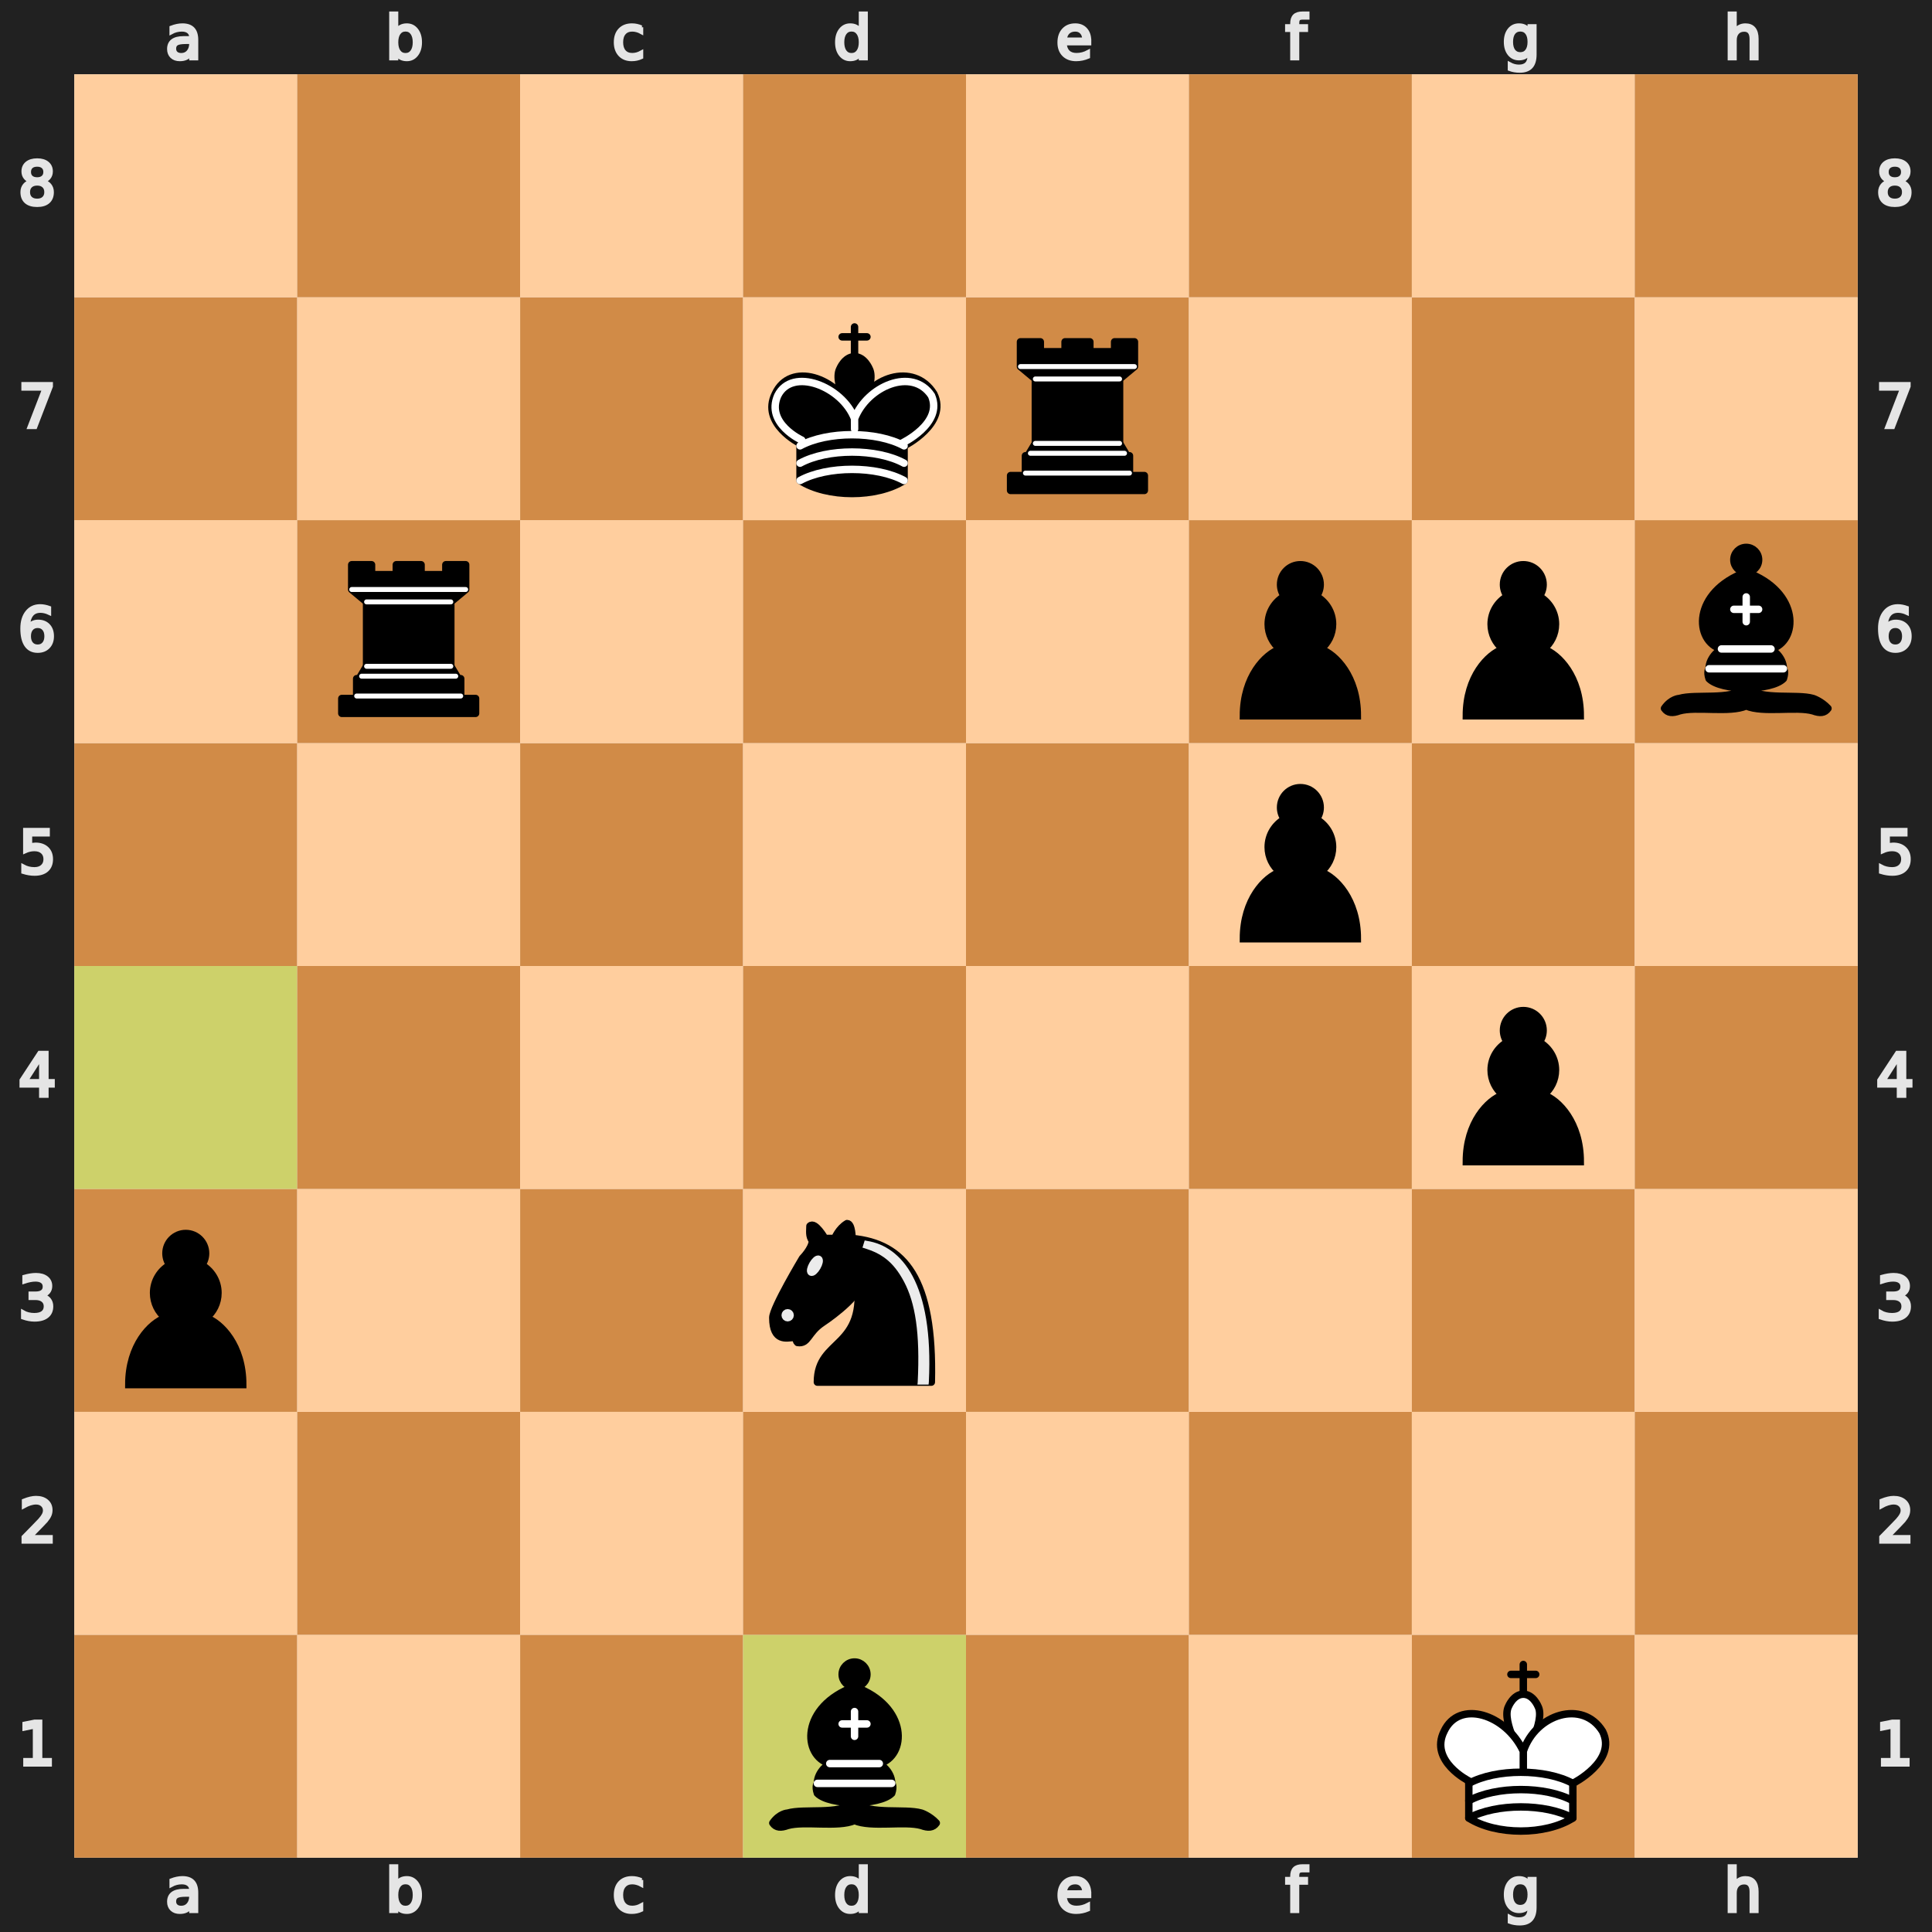
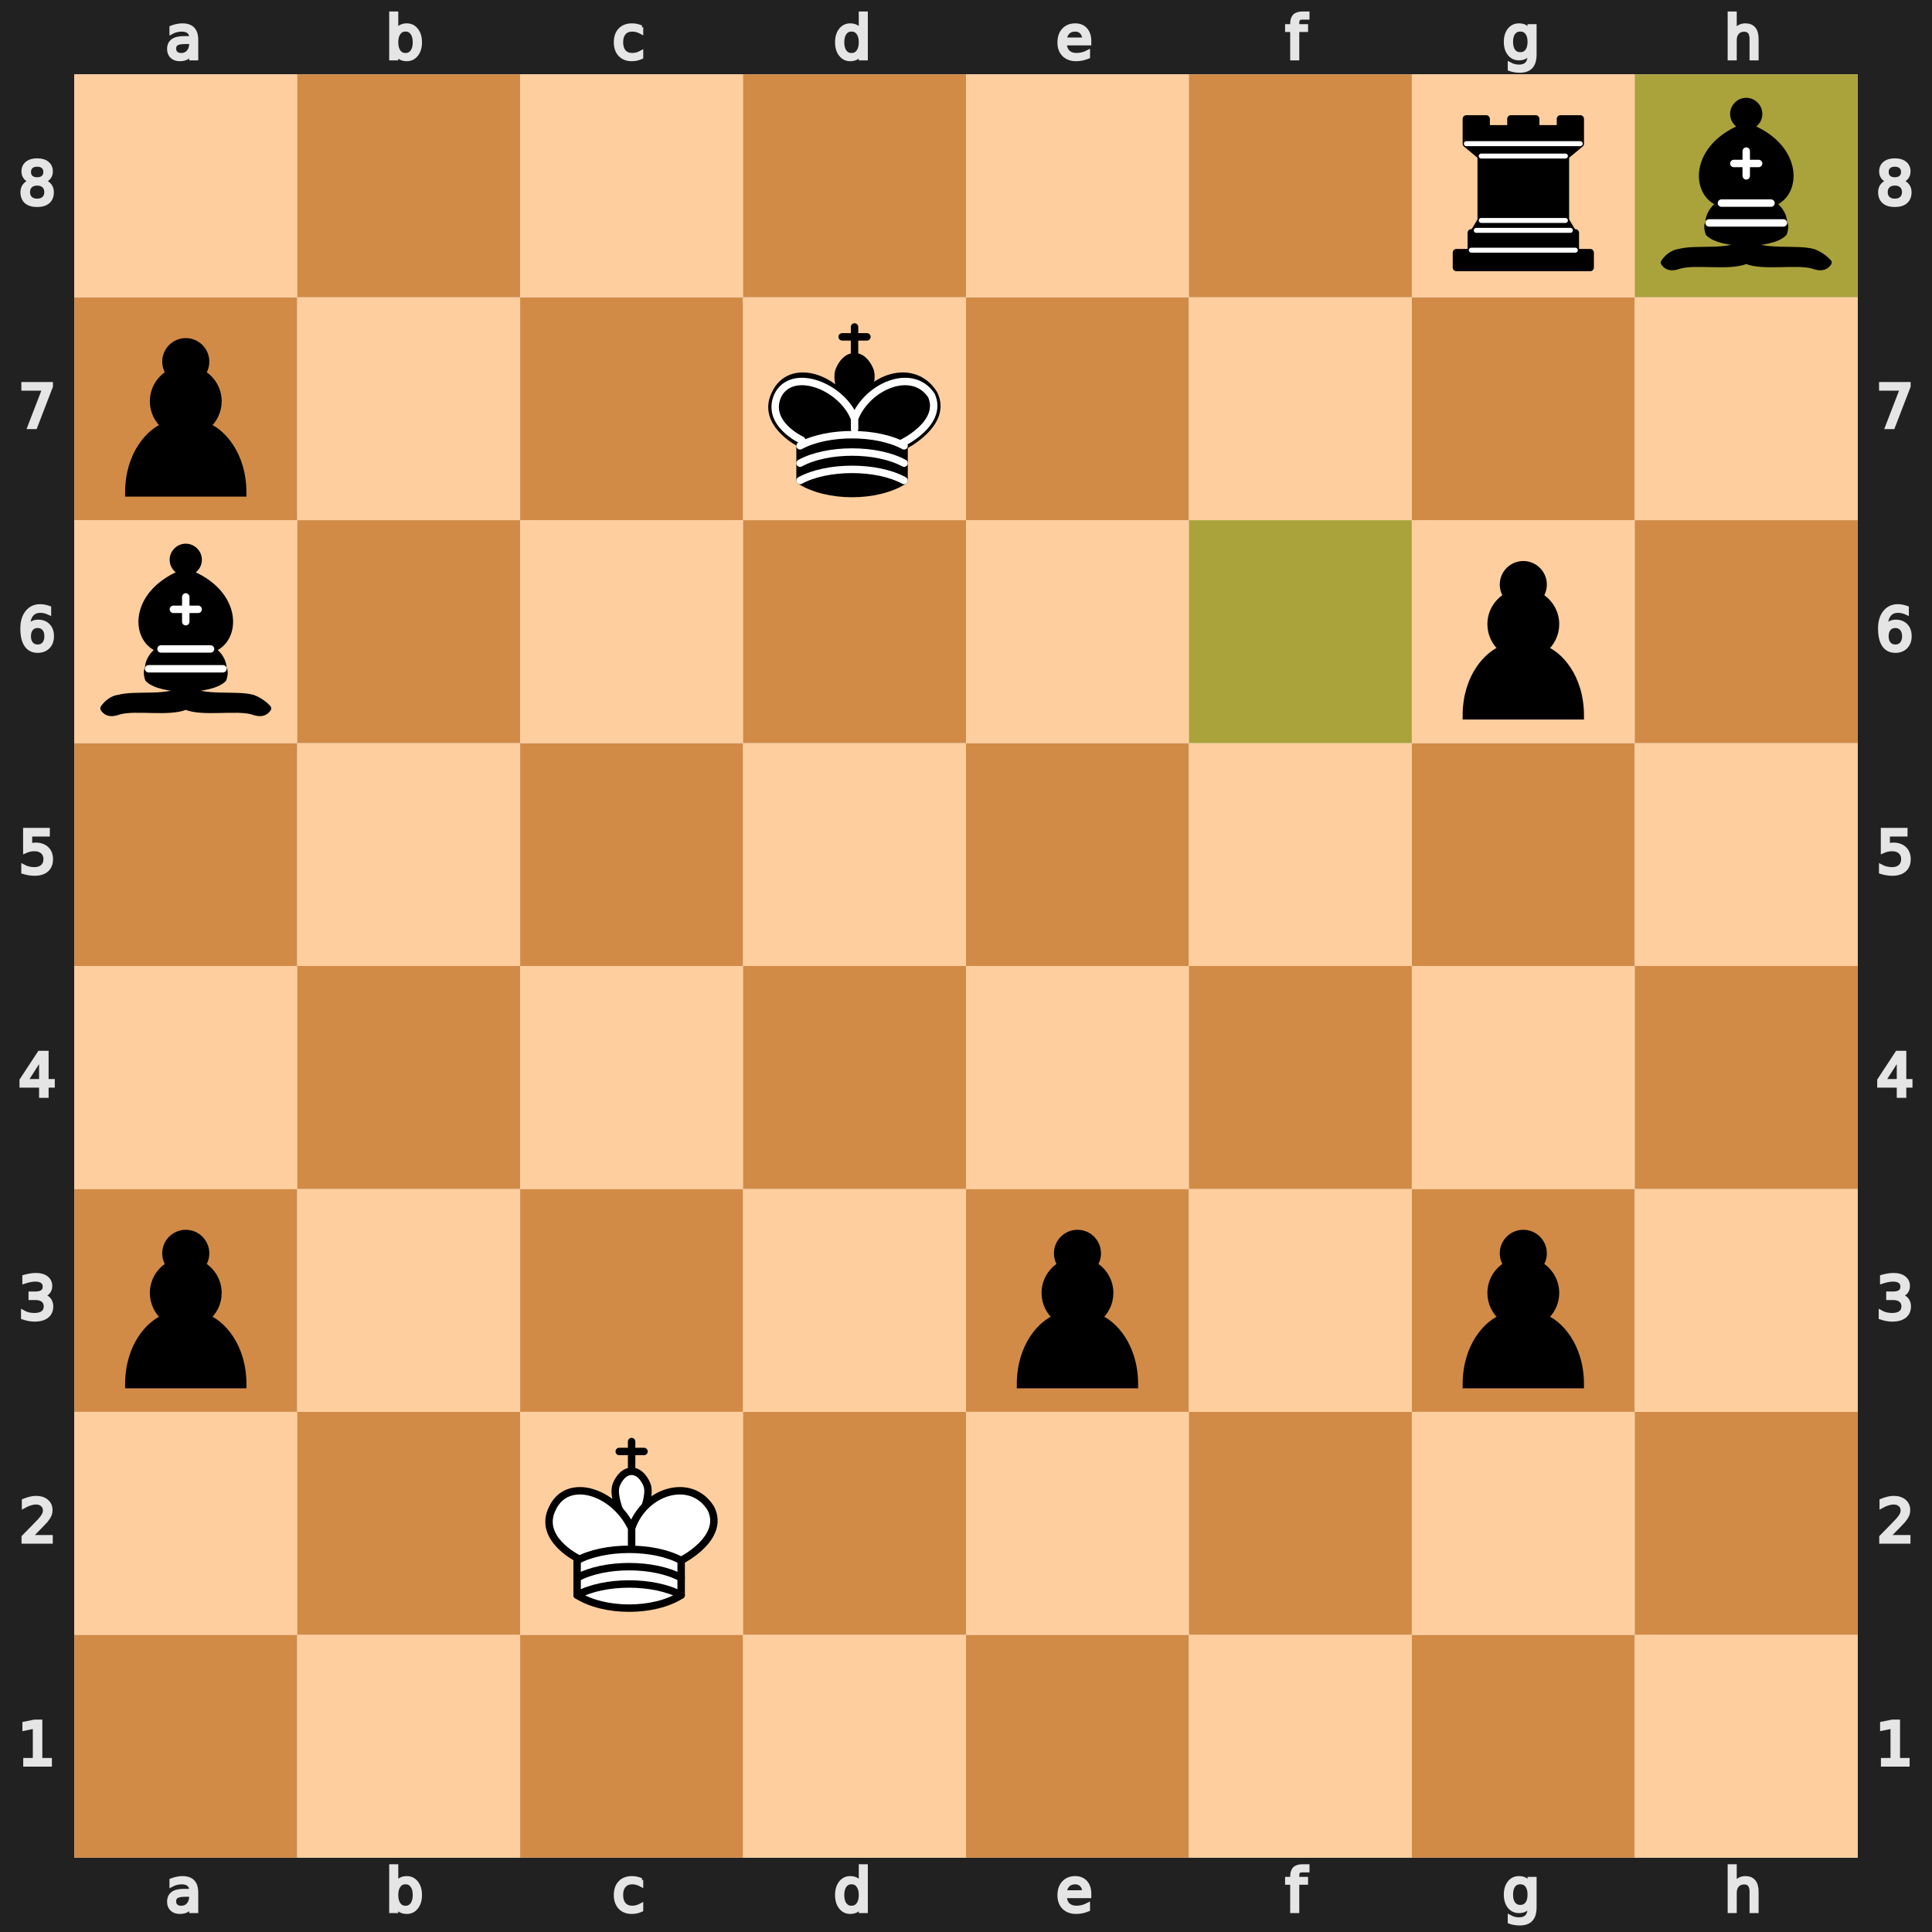
<svg xmlns="http://www.w3.org/2000/svg" xmlns:xlink="http://www.w3.org/1999/xlink" viewBox="0 0 390 390" width="390" height="390">
  <defs>
    <g id="white-king" class="white king" fill="none" fill-rule="evenodd" stroke="#000" stroke-width="1.5" stroke-linecap="round" stroke-linejoin="round">
      <path d="M22.5 11.63V6M20 8h5" stroke-linejoin="miter" />
      <path d="M22.5 25s4.5-7.5 3-10.5c0 0-1-2.5-3-2.5s-3 2.5-3 2.5c-1.5 3 3 10.5 3 10.5" fill="#fff" stroke-linecap="butt" stroke-linejoin="miter" />
      <path d="M11.5 37c5.5 3.5 15.5 3.5 21 0v-7s9-4.5 6-10.5c-4-6.5-13.5-3.5-16 4V27v-3.5c-3.5-7.5-13-10.5-16-4-3 6 5 10 5 10V37z" fill="#fff" />
      <path d="M11.5 30c5.5-3 15.5-3 21 0m-21 3.5c5.5-3 15.5-3 21 0m-21 3.5c5.5-3 15.5-3 21 0" />
    </g>
    <g id="black-pawn" class="black pawn">
      <path d="M22.5 9c-2.21 0-4 1.79-4 4 0 .89.29 1.71.78 2.38C17.33 16.5 16 18.59 16 21c0 2.03.94 3.84 2.41 5.03-3 1.06-7.41 5.55-7.41 13.47h23c0-7.92-4.41-12.41-7.41-13.47 1.47-1.19 2.41-3 2.41-5.03 0-2.41-1.33-4.5-3.28-5.62.49-.67.78-1.49.78-2.38 0-2.21-1.79-4-4-4z" fill="#000" stroke="#000" stroke-width="1.5" stroke-linecap="round" />
    </g>
-     <g id="black-knight" class="black knight" fill="none" fill-rule="evenodd" stroke="#000" stroke-width="1.5" stroke-linecap="round" stroke-linejoin="round">
-       <path d="M 22,10 C 32.5,11 38.5,18 38,39 L 15,39 C 15,30 25,32.5 23,18" style="fill:#000000; stroke:#000000;" />
-       <path d="M 24,18 C 24.38,20.91 18.45,25.37 16,27 C 13,29 13.18,31.34 11,31 C 9.958,30.06 12.41,27.96 11,28 C 10,28 11.19,29.23 10,30 C 9,30 5.997,31 6,26 C 6,24 12,14 12,14 C 12,14 13.89,12.1 14,10.5 C 13.27,9.506 13.5,8.5 13.5,7.5 C 14.5,6.5 16.5,10 16.5,10 L 18.5,10 C 18.5,10 19.28,8.008 21,7 C 22,7 22,10 22,10" style="fill:#000000; stroke:#000000;" />
-       <path d="M 9.5 25.5 A 0.5 0.5 0 1 1 8.5,25.5 A 0.5 0.5 0 1 1 9.5 25.5 z" style="fill:#ececec; stroke:#ececec;" />
-       <path d="M 15 15.5 A 0.5 1.5 0 1 1 14,15.5 A 0.5 1.5 0 1 1 15 15.5 z" transform="matrix(0.866,0.5,-0.5,0.866,9.693,-5.173)" style="fill:#ececec; stroke:#ececec;" />
-       <path d="M 24.55,10.4 L 24.1,11.85 L 24.6,12 C 27.75,13 30.25,14.49 32.5,18.75 C 34.75,23.01 35.75,29.06 35.25,39 L 35.2,39.5 L 37.45,39.5 L 37.5,39 C 38,28.94 36.62,22.15 34.25,17.66 C 31.88,13.17 28.46,11.02 25.06,10.5 L 24.55,10.4 z " style="fill:#ececec; stroke:none;" />
-     </g>
    <g id="black-bishop" class="black bishop" fill="none" fill-rule="evenodd" stroke="#000" stroke-width="1.5" stroke-linecap="round" stroke-linejoin="round">
      <path d="M9 36c3.39-.97 10.11.43 13.5-2 3.39 2.43 10.11 1.03 13.5 2 0 0 1.65.54 3 2-.68.97-1.65.99-3 .5-3.39-.97-10.11.46-13.5-1-3.39 1.46-10.11.03-13.5 1-1.354.49-2.323.47-3-.5 1.354-1.94 3-2 3-2zm6-4c2.5 2.5 12.5 2.5 15 0 .5-1.5 0-2 0-2 0-2.5-2.5-4-2.5-4 5.5-1.5 6-11.5-5-15.5-11 4-10.5 14-5 15.5 0 0-2.5 1.5-2.5 4 0 0-.5.5 0 2zM25 8a2.5 2.5 0 1 1-5 0 2.5 2.5 0 1 1 5 0z" fill="#000" stroke-linecap="butt" />
      <path d="M17.5 26h10M15 30h15m-7.5-14.5v5M20 18h5" stroke="#fff" stroke-linejoin="miter" />
    </g>
    <g id="black-rook" class="black rook" fill="#000" fill-rule="evenodd" stroke="#000" stroke-width="1.5" stroke-linecap="round" stroke-linejoin="round">
      <path d="M9 39h27v-3H9v3zM12.5 32l1.5-2.5h17l1.5 2.5h-20zM12 36v-4h21v4H12z" stroke-linecap="butt" />
      <path d="M14 29.5v-13h17v13H14z" stroke-linecap="butt" stroke-linejoin="miter" />
      <path d="M14 16.5L11 14h23l-3 2.5H14zM11 14V9h4v2h5V9h5v2h5V9h4v5H11z" stroke-linecap="butt" />
      <path d="M12 35.5h21M13 31.5h19M14 29.5h17M14 16.5h17M11 14h23" fill="none" stroke="#fff" stroke-width="1" stroke-linejoin="miter" />
    </g>
    <g id="black-king" class="black king" fill="none" fill-rule="evenodd" stroke="#000" stroke-width="1.5" stroke-linecap="round" stroke-linejoin="round">
      <path d="M22.5 11.63V6" stroke-linejoin="miter" />
      <path d="M22.5 25s4.5-7.5 3-10.5c0 0-1-2.5-3-2.5s-3 2.5-3 2.5c-1.5 3 3 10.5 3 10.5" fill="#000" stroke-linecap="butt" stroke-linejoin="miter" />
      <path d="M11.5 37c5.5 3.5 15.5 3.5 21 0v-7s9-4.5 6-10.5c-4-6.5-13.5-3.5-16 4V27v-3.5c-3.5-7.5-13-10.5-16-4-3 6 5 10 5 10V37z" fill="#000" />
      <path d="M20 8h5" stroke-linejoin="miter" />
      <path d="M32 29.5s8.5-4 6.03-9.65C34.15 14 25 18 22.5 24.5l.01 2.1-.01-2.1C20 18 9.906 14 6.997 19.85c-2.497 5.65 4.853 9 4.853 9M11.5 30c5.5-3 15.5-3 21 0m-21 3.5c5.5-3 15.5-3 21 0m-21 3.5c5.5-3 15.5-3 21 0" stroke="#fff" />
    </g>
  </defs>
  <rect x="7.5" y="7.5" width="375" height="375" fill="none" stroke="#212121" stroke-width="15" />
  <g transform="translate(20, 1) scale(0.75, 0.75)" fill="#e5e5e5" stroke="#e5e5e5">
    <path d="M23.328 10.016q-1.742 0-2.414.398-.672.398-.672 1.36 0 .765.5 1.218.508.445 1.375.445 1.196 0 1.914-.843.727-.852.727-2.258v-.32zm2.867-.594v4.992h-1.437v-1.328q-.492.797-1.227 1.18-.734.375-1.797.375-1.343 0-2.14-.75-.79-.758-.79-2.024 0-1.476.985-2.226.992-.75 2.953-.75h2.016V8.75q0-.992-.656-1.531-.649-.547-1.829-.547-.75 0-1.46.18-.711.18-1.368.539V6.062q.79-.304 1.532-.453.742-.156 1.445-.156 1.898 0 2.836.984.937.985.937 2.985z" />
  </g>
  <g transform="translate(20, 375) scale(0.75, 0.75)" fill="#e5e5e5" stroke="#e5e5e5">
    <path d="M23.328 10.016q-1.742 0-2.414.398-.672.398-.672 1.36 0 .765.5 1.218.508.445 1.375.445 1.196 0 1.914-.843.727-.852.727-2.258v-.32zm2.867-.594v4.992h-1.437v-1.328q-.492.797-1.227 1.18-.734.375-1.797.375-1.343 0-2.14-.75-.79-.758-.79-2.024 0-1.476.985-2.226.992-.75 2.953-.75h2.016V8.75q0-.992-.656-1.531-.649-.547-1.829-.547-.75 0-1.46.18-.711.18-1.368.539V6.062q.79-.304 1.532-.453.742-.156 1.445-.156 1.898 0 2.836.984.937.985.937 2.985z" />
  </g>
  <g transform="translate(65, 1) scale(0.75, 0.75)" fill="#e5e5e5" stroke="#e5e5e5">
    <path d="M24.922 10.047q0-1.586-.656-2.485-.649-.906-1.79-.906-1.14 0-1.796.906-.649.899-.649 2.485 0 1.586.649 2.492.656.898 1.797.898 1.14 0 1.789-.898.656-.906.656-2.492zm-4.89-3.055q.452-.781 1.14-1.156.695-.383 1.656-.383 1.594 0 2.586 1.266 1 1.265 1 3.328 0 2.062-1 3.328-.992 1.266-2.586 1.266-.96 0-1.656-.375-.688-.383-1.14-1.164v1.312h-1.446V2.258h1.445z" />
  </g>
  <g transform="translate(65, 375) scale(0.75, 0.75)" fill="#e5e5e5" stroke="#e5e5e5">
    <path d="M24.922 10.047q0-1.586-.656-2.485-.649-.906-1.79-.906-1.14 0-1.796.906-.649.899-.649 2.485 0 1.586.649 2.492.656.898 1.797.898 1.14 0 1.789-.898.656-.906.656-2.492zm-4.89-3.055q.452-.781 1.14-1.156.695-.383 1.656-.383 1.594 0 2.586 1.266 1 1.265 1 3.328 0 2.062-1 3.328-.992 1.266-2.586 1.266-.96 0-1.656-.375-.688-.383-1.14-1.164v1.312h-1.446V2.258h1.445z" />
  </g>
  <g transform="translate(110, 1) scale(0.75, 0.75)" fill="#e5e5e5" stroke="#e5e5e5">
    <path d="M25.96 6v1.344q-.608-.336-1.226-.5-.609-.172-1.234-.172-1.398 0-2.172.89-.773.883-.773 2.485 0 1.601.773 2.492.774.883 2.172.883.625 0 1.234-.164.618-.172 1.227-.508v1.328q-.602.281-1.25.422-.64.14-1.367.14-1.977 0-3.14-1.242-1.165-1.242-1.165-3.351 0-2.14 1.172-3.367 1.18-1.227 3.227-1.227.664 0 1.296.14.633.134 1.227.407z" />
  </g>
  <g transform="translate(110, 375) scale(0.75, 0.75)" fill="#e5e5e5" stroke="#e5e5e5">
    <path d="M25.96 6v1.344q-.608-.336-1.226-.5-.609-.172-1.234-.172-1.398 0-2.172.89-.773.883-.773 2.485 0 1.601.773 2.492.774.883 2.172.883.625 0 1.234-.164.618-.172 1.227-.508v1.328q-.602.281-1.25.422-.64.14-1.367.14-1.977 0-3.14-1.242-1.165-1.242-1.165-3.351 0-2.14 1.172-3.367 1.18-1.227 3.227-1.227.664 0 1.296.14.633.134 1.227.407z" />
  </g>
  <g transform="translate(155, 1) scale(0.75, 0.75)" fill="#e5e5e5" stroke="#e5e5e5">
    <path d="M24.973 6.992V2.258h1.437v12.156h-1.437v-1.312q-.453.78-1.149 1.164-.687.375-1.656.375-1.586 0-2.586-1.266-.992-1.266-.992-3.328 0-2.063.992-3.328 1-1.266 2.586-1.266.969 0 1.656.383.696.375 1.149 1.156zm-4.899 3.055q0 1.586.649 2.492.656.898 1.797.898 1.14 0 1.796-.898.657-.906.657-2.492 0-1.586-.657-2.485-.656-.906-1.796-.906-1.141 0-1.797.906-.649.899-.649 2.485z" />
  </g>
  <g transform="translate(155, 375) scale(0.75, 0.75)" fill="#e5e5e5" stroke="#e5e5e5">
    <path d="M24.973 6.992V2.258h1.437v12.156h-1.437v-1.312q-.453.78-1.149 1.164-.687.375-1.656.375-1.586 0-2.586-1.266-.992-1.266-.992-3.328 0-2.063.992-3.328 1-1.266 2.586-1.266.969 0 1.656.383.696.375 1.149 1.156zm-4.899 3.055q0 1.586.649 2.492.656.898 1.797.898 1.14 0 1.796-.898.657-.906.657-2.492 0-1.586-.657-2.485-.656-.906-1.796-.906-1.141 0-1.797.906-.649.899-.649 2.485z" />
  </g>
  <g transform="translate(200, 1) scale(0.75, 0.75)" fill="#e5e5e5" stroke="#e5e5e5">
    <path d="M26.555 9.68v.703h-6.61q.094 1.484.89 2.265.806.774 2.235.774.828 0 1.602-.203.781-.203 1.547-.61v1.36q-.774.328-1.586.5-.813.172-1.649.172-2.093 0-3.32-1.22-1.219-1.218-1.219-3.296 0-2.148 1.157-3.406 1.164-1.266 3.132-1.266 1.766 0 2.79 1.14 1.03 1.134 1.03 3.087zm-1.438-.422q-.015-1.18-.664-1.883-.64-.703-1.703-.703-1.203 0-1.93.68-.718.68-.828 1.914z" />
  </g>
  <g transform="translate(200, 375) scale(0.75, 0.75)" fill="#e5e5e5" stroke="#e5e5e5">
    <path d="M26.555 9.68v.703h-6.61q.094 1.484.89 2.265.806.774 2.235.774.828 0 1.602-.203.781-.203 1.547-.61v1.36q-.774.328-1.586.5-.813.172-1.649.172-2.093 0-3.32-1.22-1.219-1.218-1.219-3.296 0-2.148 1.157-3.406 1.164-1.266 3.132-1.266 1.766 0 2.79 1.14 1.03 1.134 1.03 3.087zm-1.438-.422q-.015-1.18-.664-1.883-.64-.703-1.703-.703-1.203 0-1.93.68-.718.68-.828 1.914z" />
  </g>
  <g transform="translate(245, 1) scale(0.75, 0.75)" fill="#e5e5e5" stroke="#e5e5e5">
    <path d="M25.285 2.258v1.195H23.91q-.773 0-1.078.313-.297.312-.297 1.125v.773h2.367v1.117h-2.367v7.633H21.09V6.781h-1.375V5.664h1.375v-.61q0-1.46.68-2.124.68-.672 2.156-.672z" />
  </g>
  <g transform="translate(245, 375) scale(0.75, 0.75)" fill="#e5e5e5" stroke="#e5e5e5">
    <path d="M25.285 2.258v1.195H23.91q-.773 0-1.078.313-.297.312-.297 1.125v.773h2.367v1.117h-2.367v7.633H21.09V6.781h-1.375V5.664h1.375v-.61q0-1.46.68-2.124.68-.672 2.156-.672z" />
  </g>
  <g transform="translate(290, 1) scale(0.75, 0.75)" fill="#e5e5e5" stroke="#e5e5e5">
    <path d="M24.973 9.937q0-1.562-.649-2.421-.64-.86-1.804-.86-1.157 0-1.805.86-.64.859-.64 2.421 0 1.555.64 2.415.648.859 1.805.859 1.164 0 1.804-.86.649-.859.649-2.414zm1.437 3.391q0 2.234-.992 3.32-.992 1.094-3.04 1.094-.757 0-1.429-.117-.672-.11-1.304-.344v-1.398q.632.344 1.25.508.617.164 1.257.164 1.414 0 2.118-.743.703-.734.703-2.226v-.711q-.446.773-1.141 1.156-.695.383-1.664.383-1.61 0-2.594-1.227-.984-1.226-.984-3.25 0-2.03.984-3.257.985-1.227 2.594-1.227.969 0 1.664.383t1.14 1.156V5.664h1.438z" />
  </g>
  <g transform="translate(290, 375) scale(0.75, 0.75)" fill="#e5e5e5" stroke="#e5e5e5">
    <path d="M24.973 9.937q0-1.562-.649-2.421-.64-.86-1.804-.86-1.157 0-1.805.86-.64.859-.64 2.421 0 1.555.64 2.415.648.859 1.805.859 1.164 0 1.804-.86.649-.859.649-2.414zm1.437 3.391q0 2.234-.992 3.32-.992 1.094-3.04 1.094-.757 0-1.429-.117-.672-.11-1.304-.344v-1.398q.632.344 1.25.508.617.164 1.257.164 1.414 0 2.118-.743.703-.734.703-2.226v-.711q-.446.773-1.141 1.156-.695.383-1.664.383-1.61 0-2.594-1.227-.984-1.226-.984-3.25 0-2.03.984-3.257.985-1.227 2.594-1.227.969 0 1.664.383t1.14 1.156V5.664h1.438z" />
  </g>
  <g transform="translate(335, 1) scale(0.75, 0.75)" fill="#e5e5e5" stroke="#e5e5e5">
    <path d="M26.164 9.133v5.281h-1.437V9.18q0-1.243-.485-1.86-.484-.617-1.453-.617-1.164 0-1.836.742-.672.742-.672 2.024v4.945h-1.445V2.258h1.445v4.765q.516-.789 1.211-1.18.703-.39 1.617-.39 1.508 0 2.282.938.773.93.773 2.742z" />
  </g>
  <g transform="translate(335, 375) scale(0.75, 0.75)" fill="#e5e5e5" stroke="#e5e5e5">
    <path d="M26.164 9.133v5.281h-1.437V9.18q0-1.243-.485-1.86-.484-.617-1.453-.617-1.164 0-1.836.742-.672.742-.672 2.024v4.945h-1.445V2.258h1.445v4.765q.516-.789 1.211-1.18.703-.39 1.617-.39 1.508 0 2.282.938.773.93.773 2.742z" />
  </g>
  <g transform="translate(0, 335) scale(0.75, 0.75)" fill="#e5e5e5" stroke="#e5e5e5">
    <path d="M6.754 26.996h2.578v-8.898l-2.805.562v-1.437l2.79-.563h1.578v10.336h2.578v1.328h-6.72z" />
  </g>
  <g transform="translate(375, 335) scale(0.75, 0.75)" fill="#e5e5e5" stroke="#e5e5e5">
    <path d="M6.754 26.996h2.578v-8.898l-2.805.562v-1.437l2.79-.563h1.578v10.336h2.578v1.328h-6.72z" />
  </g>
  <g transform="translate(0, 290) scale(0.75, 0.75)" fill="#e5e5e5" stroke="#e5e5e5">
    <path d="M8.195 26.996h5.508v1.328H6.297v-1.328q.898-.93 2.445-2.492 1.555-1.57 1.953-2.024.758-.851 1.055-1.437.305-.594.305-1.164 0-.93-.657-1.516-.648-.586-1.695-.586-.742 0-1.57.258-.82.258-1.758.781v-1.593q.953-.383 1.781-.578.828-.196 1.516-.196 1.812 0 2.89.906 1.079.907 1.079 2.422 0 .72-.274 1.368-.265.64-.976 1.515-.196.227-1.243 1.313-1.046 1.078-2.953 3.023z" />
  </g>
  <g transform="translate(375, 290) scale(0.75, 0.75)" fill="#e5e5e5" stroke="#e5e5e5">
    <path d="M8.195 26.996h5.508v1.328H6.297v-1.328q.898-.93 2.445-2.492 1.555-1.57 1.953-2.024.758-.851 1.055-1.437.305-.594.305-1.164 0-.93-.657-1.516-.648-.586-1.695-.586-.742 0-1.57.258-.82.258-1.758.781v-1.593q.953-.383 1.781-.578.828-.196 1.516-.196 1.812 0 2.89.906 1.079.907 1.079 2.422 0 .72-.274 1.368-.265.64-.976 1.515-.196.227-1.243 1.313-1.046 1.078-2.953 3.023z" />
  </g>
  <g transform="translate(0, 245) scale(0.75, 0.75)" fill="#e5e5e5" stroke="#e5e5e5">
    <path d="M11.434 22.035q1.132.242 1.765 1.008.64.766.64 1.89 0 1.727-1.187 2.672-1.187.946-3.375.946-.734 0-1.515-.149-.774-.14-1.602-.43V26.45q.656.383 1.438.578.78.196 1.632.196 1.485 0 2.258-.586.782-.586.782-1.703 0-1.032-.727-1.61-.719-.586-2.008-.586h-1.36v-1.297h1.423q1.164 0 1.78-.46.618-.47.618-1.344 0-.899-.64-1.375-.633-.485-1.82-.485-.65 0-1.391.141-.743.14-1.633.437V16.95q.898-.25 1.68-.375.788-.125 1.484-.125 1.797 0 2.844.82 1.046.813 1.046 2.204 0 .968-.554 1.64-.555.664-1.578.922z" />
  </g>
  <g transform="translate(375, 245) scale(0.75, 0.75)" fill="#e5e5e5" stroke="#e5e5e5">
    <path d="M11.434 22.035q1.132.242 1.765 1.008.64.766.64 1.89 0 1.727-1.187 2.672-1.187.946-3.375.946-.734 0-1.515-.149-.774-.14-1.602-.43V26.45q.656.383 1.438.578.78.196 1.632.196 1.485 0 2.258-.586.782-.586.782-1.703 0-1.032-.727-1.61-.719-.586-2.008-.586h-1.36v-1.297h1.423q1.164 0 1.78-.46.618-.47.618-1.344 0-.899-.64-1.375-.633-.485-1.82-.485-.65 0-1.391.141-.743.14-1.633.437V16.95q.898-.25 1.68-.375.788-.125 1.484-.125 1.797 0 2.844.82 1.046.813 1.046 2.204 0 .968-.554 1.64-.555.664-1.578.922z" />
  </g>
  <g transform="translate(0, 200) scale(0.75, 0.75)" fill="#e5e5e5" stroke="#e5e5e5">
    <path d="M11.016 18.035L7.03 24.262h3.985zm-.414-1.375h1.984v7.602h1.664v1.312h-1.664v2.75h-1.57v-2.75H5.75v-1.523z" />
  </g>
  <g transform="translate(375, 200) scale(0.75, 0.75)" fill="#e5e5e5" stroke="#e5e5e5">
    <path d="M11.016 18.035L7.03 24.262h3.985zm-.414-1.375h1.984v7.602h1.664v1.312h-1.664v2.75h-1.57v-2.75H5.75v-1.523z" />
  </g>
  <g transform="translate(0, 155) scale(0.75, 0.75)" fill="#e5e5e5" stroke="#e5e5e5">
    <path d="M6.719 16.66h6.195v1.328h-4.75v2.86q.344-.118.688-.172.343-.063.687-.063 1.953 0 3.094 1.07 1.14 1.07 1.14 2.899 0 1.883-1.171 2.93-1.172 1.039-3.305 1.039-.735 0-1.5-.125-.758-.125-1.57-.375v-1.586q.703.383 1.453.57.75.188 1.586.188 1.351 0 2.14-.711.79-.711.79-1.93 0-1.219-.79-1.93-.789-.71-2.14-.71-.633 0-1.266.14-.625.14-1.281.438z" />
  </g>
  <g transform="translate(375, 155) scale(0.75, 0.75)" fill="#e5e5e5" stroke="#e5e5e5">
    <path d="M6.719 16.66h6.195v1.328h-4.75v2.86q.344-.118.688-.172.343-.063.687-.063 1.953 0 3.094 1.07 1.14 1.07 1.14 2.899 0 1.883-1.171 2.93-1.172 1.039-3.305 1.039-.735 0-1.5-.125-.758-.125-1.57-.375v-1.586q.703.383 1.453.57.75.188 1.586.188 1.351 0 2.14-.711.79-.711.79-1.93 0-1.219-.79-1.93-.789-.71-2.14-.71-.633 0-1.266.14-.625.14-1.281.438z" />
  </g>
  <g transform="translate(0, 110) scale(0.75, 0.75)" fill="#e5e5e5" stroke="#e5e5e5">
    <path d="M10.137 21.863q-1.063 0-1.688.727-.617.726-.617 1.992 0 1.258.617 1.992.625.727 1.688.727 1.062 0 1.68-.727.624-.734.624-1.992 0-1.266-.625-1.992-.617-.727-1.68-.727zm3.133-4.945v1.437q-.594-.28-1.204-.43-.601-.148-1.195-.148-1.562 0-2.39 1.055-.82 1.055-.938 3.188.46-.68 1.156-1.04.696-.367 1.531-.367 1.758 0 2.774 1.07 1.023 1.063 1.023 2.899 0 1.797-1.062 2.883-1.063 1.086-2.828 1.086-2.024 0-3.094-1.547-1.07-1.555-1.07-4.5 0-2.766 1.312-4.406 1.313-1.649 3.524-1.649.593 0 1.195.117.61.118 1.266.352z" />
  </g>
  <g transform="translate(375, 110) scale(0.75, 0.75)" fill="#e5e5e5" stroke="#e5e5e5">
    <path d="M10.137 21.863q-1.063 0-1.688.727-.617.726-.617 1.992 0 1.258.617 1.992.625.727 1.688.727 1.062 0 1.68-.727.624-.734.624-1.992 0-1.266-.625-1.992-.617-.727-1.68-.727zm3.133-4.945v1.437q-.594-.28-1.204-.43-.601-.148-1.195-.148-1.562 0-2.39 1.055-.82 1.055-.938 3.188.46-.68 1.156-1.04.696-.367 1.531-.367 1.758 0 2.774 1.07 1.023 1.063 1.023 2.899 0 1.797-1.062 2.883-1.063 1.086-2.828 1.086-2.024 0-3.094-1.547-1.07-1.555-1.07-4.5 0-2.766 1.312-4.406 1.313-1.649 3.524-1.649.593 0 1.195.117.61.118 1.266.352z" />
  </g>
  <g transform="translate(0, 65) scale(0.75, 0.75)" fill="#e5e5e5" stroke="#e5e5e5">
    <path d="M6.25 16.66h7.5v.672L9.516 28.324H7.867l3.985-10.336H6.25z" />
  </g>
  <g transform="translate(375, 65) scale(0.75, 0.75)" fill="#e5e5e5" stroke="#e5e5e5">
    <path d="M6.25 16.66h7.5v.672L9.516 28.324H7.867l3.985-10.336H6.25z" />
  </g>
  <g transform="translate(0, 20) scale(0.75, 0.75)" fill="#e5e5e5" stroke="#e5e5e5">
    <path d="M10 22.785q-1.125 0-1.773.602-.641.601-.641 1.656t.64 1.656q.649.602 1.774.602t1.773-.602q.649-.61.649-1.656 0-1.055-.649-1.656-.64-.602-1.773-.602zm-1.578-.672q-1.016-.25-1.586-.945-.563-.695-.563-1.695 0-1.399.993-2.211 1-.813 2.734-.813 1.742 0 2.734.813.993.812.993 2.21 0 1-.57 1.696-.563.695-1.571.945 1.14.266 1.773 1.04.641.773.641 1.89 0 1.695-1.04 2.602-1.03.906-2.96.906t-2.969-.906Q6 26.738 6 25.043q0-1.117.64-1.89.641-.774 1.782-1.04zm-.578-2.492q0 .906.562 1.414.57.508 1.594.508 1.016 0 1.586-.508.578-.508.578-1.414 0-.906-.578-1.414-.57-.508-1.586-.508-1.023 0-1.594.508-.562.508-.562 1.414z" />
  </g>
  <g transform="translate(375, 20) scale(0.75, 0.75)" fill="#e5e5e5" stroke="#e5e5e5">
    <path d="M10 22.785q-1.125 0-1.773.602-.641.601-.641 1.656t.64 1.656q.649.602 1.774.602t1.773-.602q.649-.61.649-1.656 0-1.055-.649-1.656-.64-.602-1.773-.602zm-1.578-.672q-1.016-.25-1.586-.945-.563-.695-.563-1.695 0-1.399.993-2.211 1-.813 2.734-.813 1.742 0 2.734.813.993.812.993 2.21 0 1-.57 1.696-.563.695-1.571.945 1.14.266 1.773 1.04.641.773.641 1.89 0 1.695-1.04 2.602-1.03.906-2.96.906t-2.969-.906Q6 26.738 6 25.043q0-1.117.64-1.89.641-.774 1.782-1.04zm-.578-2.492q0 .906.562 1.414.57.508 1.594.508 1.016 0 1.586-.508.578-.508.578-1.414 0-.906-.578-1.414-.57-.508-1.586-.508-1.023 0-1.594.508-.562.508-.562 1.414z" />
  </g>
  <rect x="15" y="330" width="45" height="45" class="square dark a1" stroke="none" fill="#d18b47" />
  <rect x="60" y="330" width="45" height="45" class="square light b1" stroke="none" fill="#ffce9e" />
  <rect x="105" y="330" width="45" height="45" class="square dark c1" stroke="none" fill="#d18b47" />
-   <rect x="150" y="330" width="45" height="45" class="square light lastmove d1" stroke="none" fill="#cdd16a" />
+   <rect x="150" y="330" width="45" height="45" class="square light d1" stroke="none" fill="#ffce9e" />
  <rect x="195" y="330" width="45" height="45" class="square dark e1" stroke="none" fill="#d18b47" />
  <rect x="240" y="330" width="45" height="45" class="square light f1" stroke="none" fill="#ffce9e" />
  <rect x="285" y="330" width="45" height="45" class="square dark g1" stroke="none" fill="#d18b47" />
  <rect x="330" y="330" width="45" height="45" class="square light h1" stroke="none" fill="#ffce9e" />
  <rect x="15" y="285" width="45" height="45" class="square light a2" stroke="none" fill="#ffce9e" />
  <rect x="60" y="285" width="45" height="45" class="square dark b2" stroke="none" fill="#d18b47" />
  <rect x="105" y="285" width="45" height="45" class="square light c2" stroke="none" fill="#ffce9e" />
  <rect x="150" y="285" width="45" height="45" class="square dark d2" stroke="none" fill="#d18b47" />
  <rect x="195" y="285" width="45" height="45" class="square light e2" stroke="none" fill="#ffce9e" />
  <rect x="240" y="285" width="45" height="45" class="square dark f2" stroke="none" fill="#d18b47" />
  <rect x="285" y="285" width="45" height="45" class="square light g2" stroke="none" fill="#ffce9e" />
  <rect x="330" y="285" width="45" height="45" class="square dark h2" stroke="none" fill="#d18b47" />
  <rect x="15" y="240" width="45" height="45" class="square dark a3" stroke="none" fill="#d18b47" />
  <rect x="60" y="240" width="45" height="45" class="square light b3" stroke="none" fill="#ffce9e" />
  <rect x="105" y="240" width="45" height="45" class="square dark c3" stroke="none" fill="#d18b47" />
  <rect x="150" y="240" width="45" height="45" class="square light d3" stroke="none" fill="#ffce9e" />
  <rect x="195" y="240" width="45" height="45" class="square dark e3" stroke="none" fill="#d18b47" />
  <rect x="240" y="240" width="45" height="45" class="square light f3" stroke="none" fill="#ffce9e" />
  <rect x="285" y="240" width="45" height="45" class="square dark g3" stroke="none" fill="#d18b47" />
  <rect x="330" y="240" width="45" height="45" class="square light h3" stroke="none" fill="#ffce9e" />
-   <rect x="15" y="195" width="45" height="45" class="square light lastmove a4" stroke="none" fill="#cdd16a" />
+   <rect x="15" y="195" width="45" height="45" class="square light a4" stroke="none" fill="#ffce9e" />
  <rect x="60" y="195" width="45" height="45" class="square dark b4" stroke="none" fill="#d18b47" />
  <rect x="105" y="195" width="45" height="45" class="square light c4" stroke="none" fill="#ffce9e" />
  <rect x="150" y="195" width="45" height="45" class="square dark d4" stroke="none" fill="#d18b47" />
  <rect x="195" y="195" width="45" height="45" class="square light e4" stroke="none" fill="#ffce9e" />
  <rect x="240" y="195" width="45" height="45" class="square dark f4" stroke="none" fill="#d18b47" />
  <rect x="285" y="195" width="45" height="45" class="square light g4" stroke="none" fill="#ffce9e" />
  <rect x="330" y="195" width="45" height="45" class="square dark h4" stroke="none" fill="#d18b47" />
  <rect x="15" y="150" width="45" height="45" class="square dark a5" stroke="none" fill="#d18b47" />
  <rect x="60" y="150" width="45" height="45" class="square light b5" stroke="none" fill="#ffce9e" />
  <rect x="105" y="150" width="45" height="45" class="square dark c5" stroke="none" fill="#d18b47" />
  <rect x="150" y="150" width="45" height="45" class="square light d5" stroke="none" fill="#ffce9e" />
  <rect x="195" y="150" width="45" height="45" class="square dark e5" stroke="none" fill="#d18b47" />
  <rect x="240" y="150" width="45" height="45" class="square light f5" stroke="none" fill="#ffce9e" />
  <rect x="285" y="150" width="45" height="45" class="square dark g5" stroke="none" fill="#d18b47" />
  <rect x="330" y="150" width="45" height="45" class="square light h5" stroke="none" fill="#ffce9e" />
  <rect x="15" y="105" width="45" height="45" class="square light a6" stroke="none" fill="#ffce9e" />
  <rect x="60" y="105" width="45" height="45" class="square dark b6" stroke="none" fill="#d18b47" />
  <rect x="105" y="105" width="45" height="45" class="square light c6" stroke="none" fill="#ffce9e" />
  <rect x="150" y="105" width="45" height="45" class="square dark d6" stroke="none" fill="#d18b47" />
  <rect x="195" y="105" width="45" height="45" class="square light e6" stroke="none" fill="#ffce9e" />
-   <rect x="240" y="105" width="45" height="45" class="square dark f6" stroke="none" fill="#d18b47" />
+   <rect x="240" y="105" width="45" height="45" class="square dark lastmove f6" stroke="none" fill="#aaa23b" />
  <rect x="285" y="105" width="45" height="45" class="square light g6" stroke="none" fill="#ffce9e" />
  <rect x="330" y="105" width="45" height="45" class="square dark h6" stroke="none" fill="#d18b47" />
  <rect x="15" y="60" width="45" height="45" class="square dark a7" stroke="none" fill="#d18b47" />
  <rect x="60" y="60" width="45" height="45" class="square light b7" stroke="none" fill="#ffce9e" />
  <rect x="105" y="60" width="45" height="45" class="square dark c7" stroke="none" fill="#d18b47" />
  <rect x="150" y="60" width="45" height="45" class="square light d7" stroke="none" fill="#ffce9e" />
  <rect x="195" y="60" width="45" height="45" class="square dark e7" stroke="none" fill="#d18b47" />
  <rect x="240" y="60" width="45" height="45" class="square light f7" stroke="none" fill="#ffce9e" />
  <rect x="285" y="60" width="45" height="45" class="square dark g7" stroke="none" fill="#d18b47" />
  <rect x="330" y="60" width="45" height="45" class="square light h7" stroke="none" fill="#ffce9e" />
  <rect x="15" y="15" width="45" height="45" class="square light a8" stroke="none" fill="#ffce9e" />
  <rect x="60" y="15" width="45" height="45" class="square dark b8" stroke="none" fill="#d18b47" />
  <rect x="105" y="15" width="45" height="45" class="square light c8" stroke="none" fill="#ffce9e" />
  <rect x="150" y="15" width="45" height="45" class="square dark d8" stroke="none" fill="#d18b47" />
  <rect x="195" y="15" width="45" height="45" class="square light e8" stroke="none" fill="#ffce9e" />
  <rect x="240" y="15" width="45" height="45" class="square dark f8" stroke="none" fill="#d18b47" />
  <rect x="285" y="15" width="45" height="45" class="square light g8" stroke="none" fill="#ffce9e" />
-   <rect x="330" y="15" width="45" height="45" class="square dark h8" stroke="none" fill="#d18b47" />
-   <use href="#black-bishop" xlink:href="#black-bishop" transform="translate(150, 330)" />
-   <use href="#white-king" xlink:href="#white-king" transform="translate(285, 330)" />
+   <rect x="330" y="15" width="45" height="45" class="square dark lastmove h8" stroke="none" fill="#aaa23b" />
+   <use href="#white-king" xlink:href="#white-king" transform="translate(105, 285)" />
  <use href="#black-pawn" xlink:href="#black-pawn" transform="translate(15, 240)" />
-   <use href="#black-knight" xlink:href="#black-knight" transform="translate(150, 240)" />
-   <use href="#black-pawn" xlink:href="#black-pawn" transform="translate(285, 195)" />
-   <use href="#black-pawn" xlink:href="#black-pawn" transform="translate(240, 150)" />
-   <use href="#black-rook" xlink:href="#black-rook" transform="translate(60, 105)" />
-   <use href="#black-pawn" xlink:href="#black-pawn" transform="translate(240, 105)" />
+   <use href="#black-pawn" xlink:href="#black-pawn" transform="translate(195, 240)" />
+   <use href="#black-pawn" xlink:href="#black-pawn" transform="translate(285, 240)" />
+   <use href="#black-bishop" xlink:href="#black-bishop" transform="translate(15, 105)" />
  <use href="#black-pawn" xlink:href="#black-pawn" transform="translate(285, 105)" />
-   <use href="#black-bishop" xlink:href="#black-bishop" transform="translate(330, 105)" />
+   <use href="#black-pawn" xlink:href="#black-pawn" transform="translate(15, 60)" />
  <use href="#black-king" xlink:href="#black-king" transform="translate(150, 60)" />
-   <use href="#black-rook" xlink:href="#black-rook" transform="translate(195, 60)" />
+   <use href="#black-rook" xlink:href="#black-rook" transform="translate(285, 15)" />
+   <use href="#black-bishop" xlink:href="#black-bishop" transform="translate(330, 15)" />
</svg>
